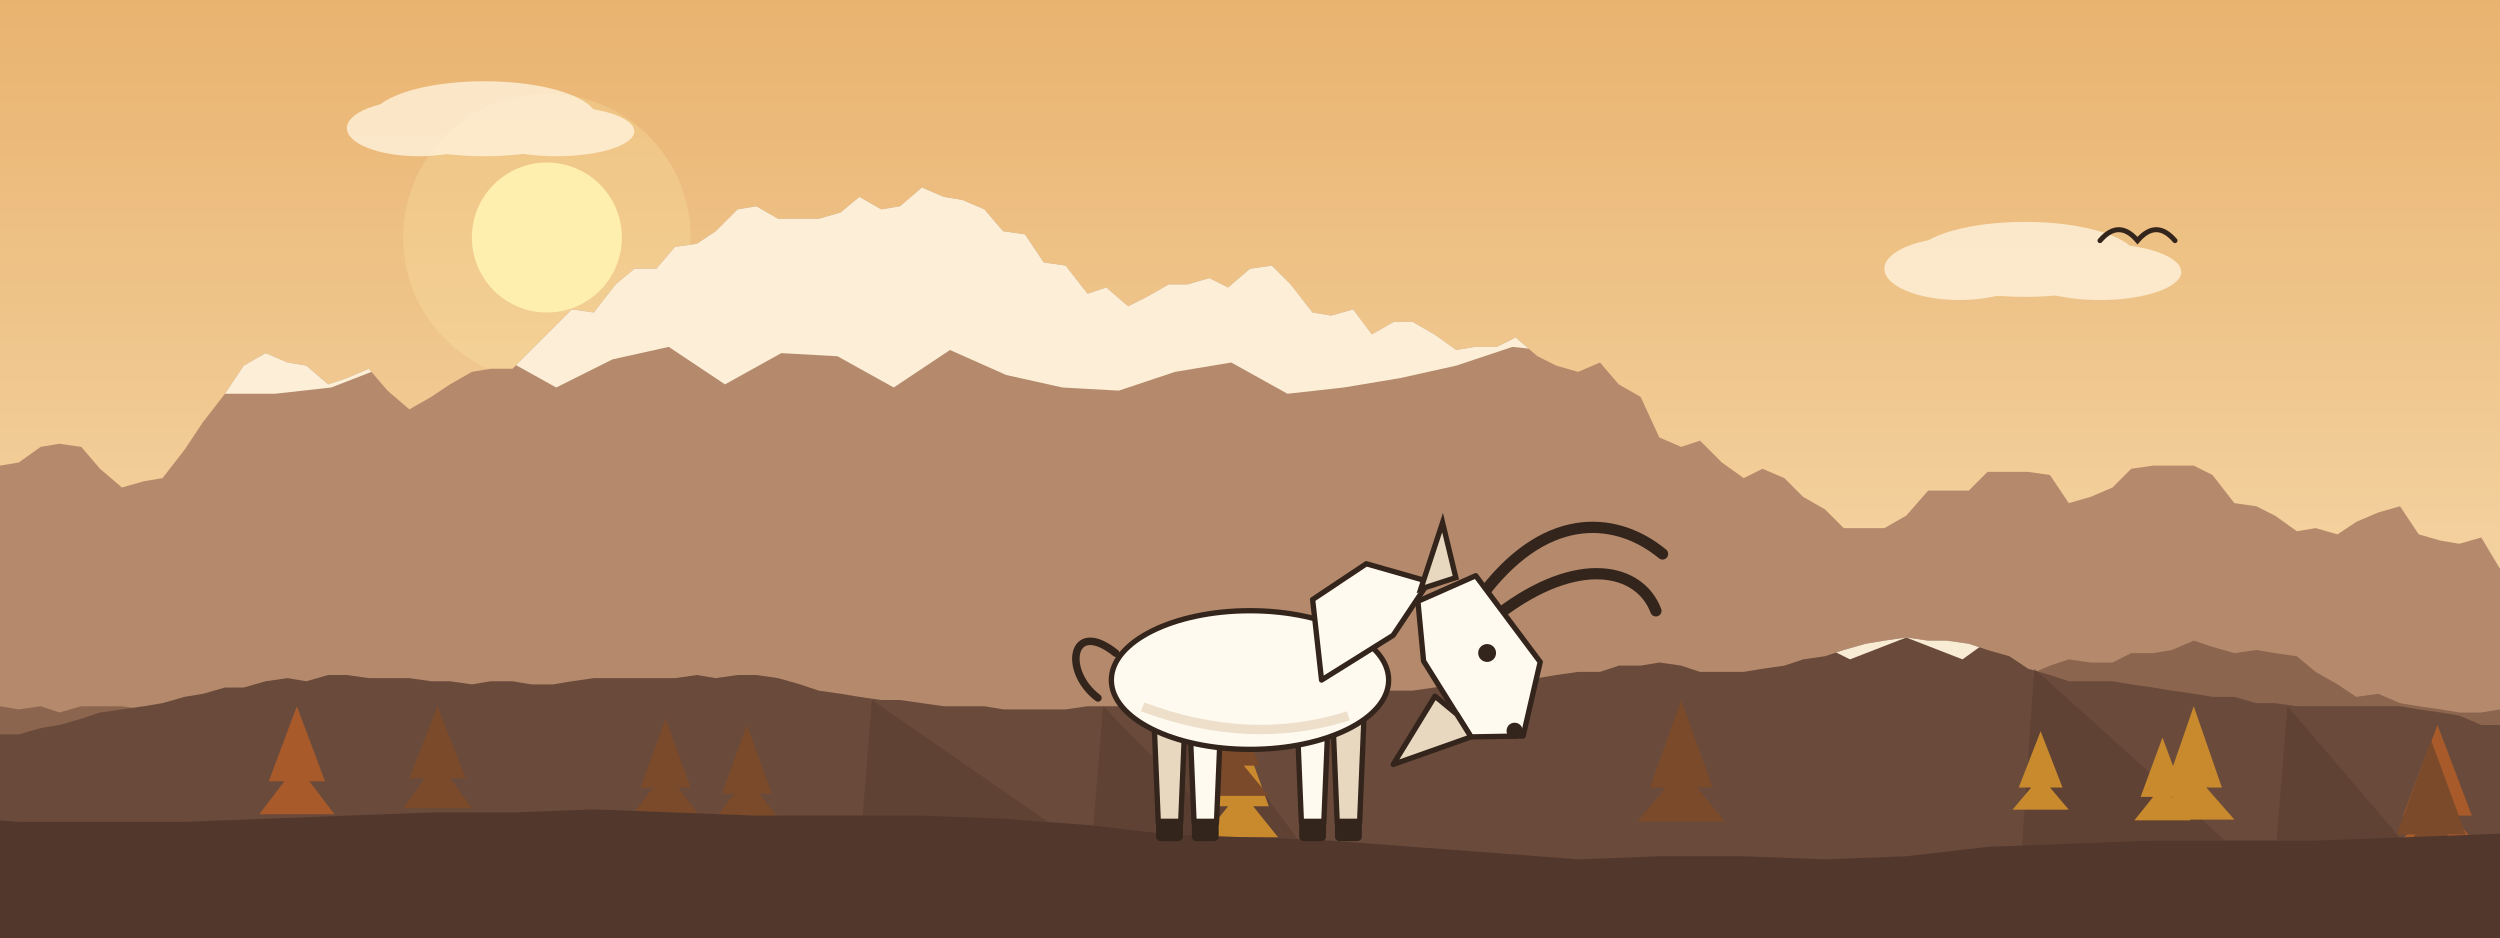
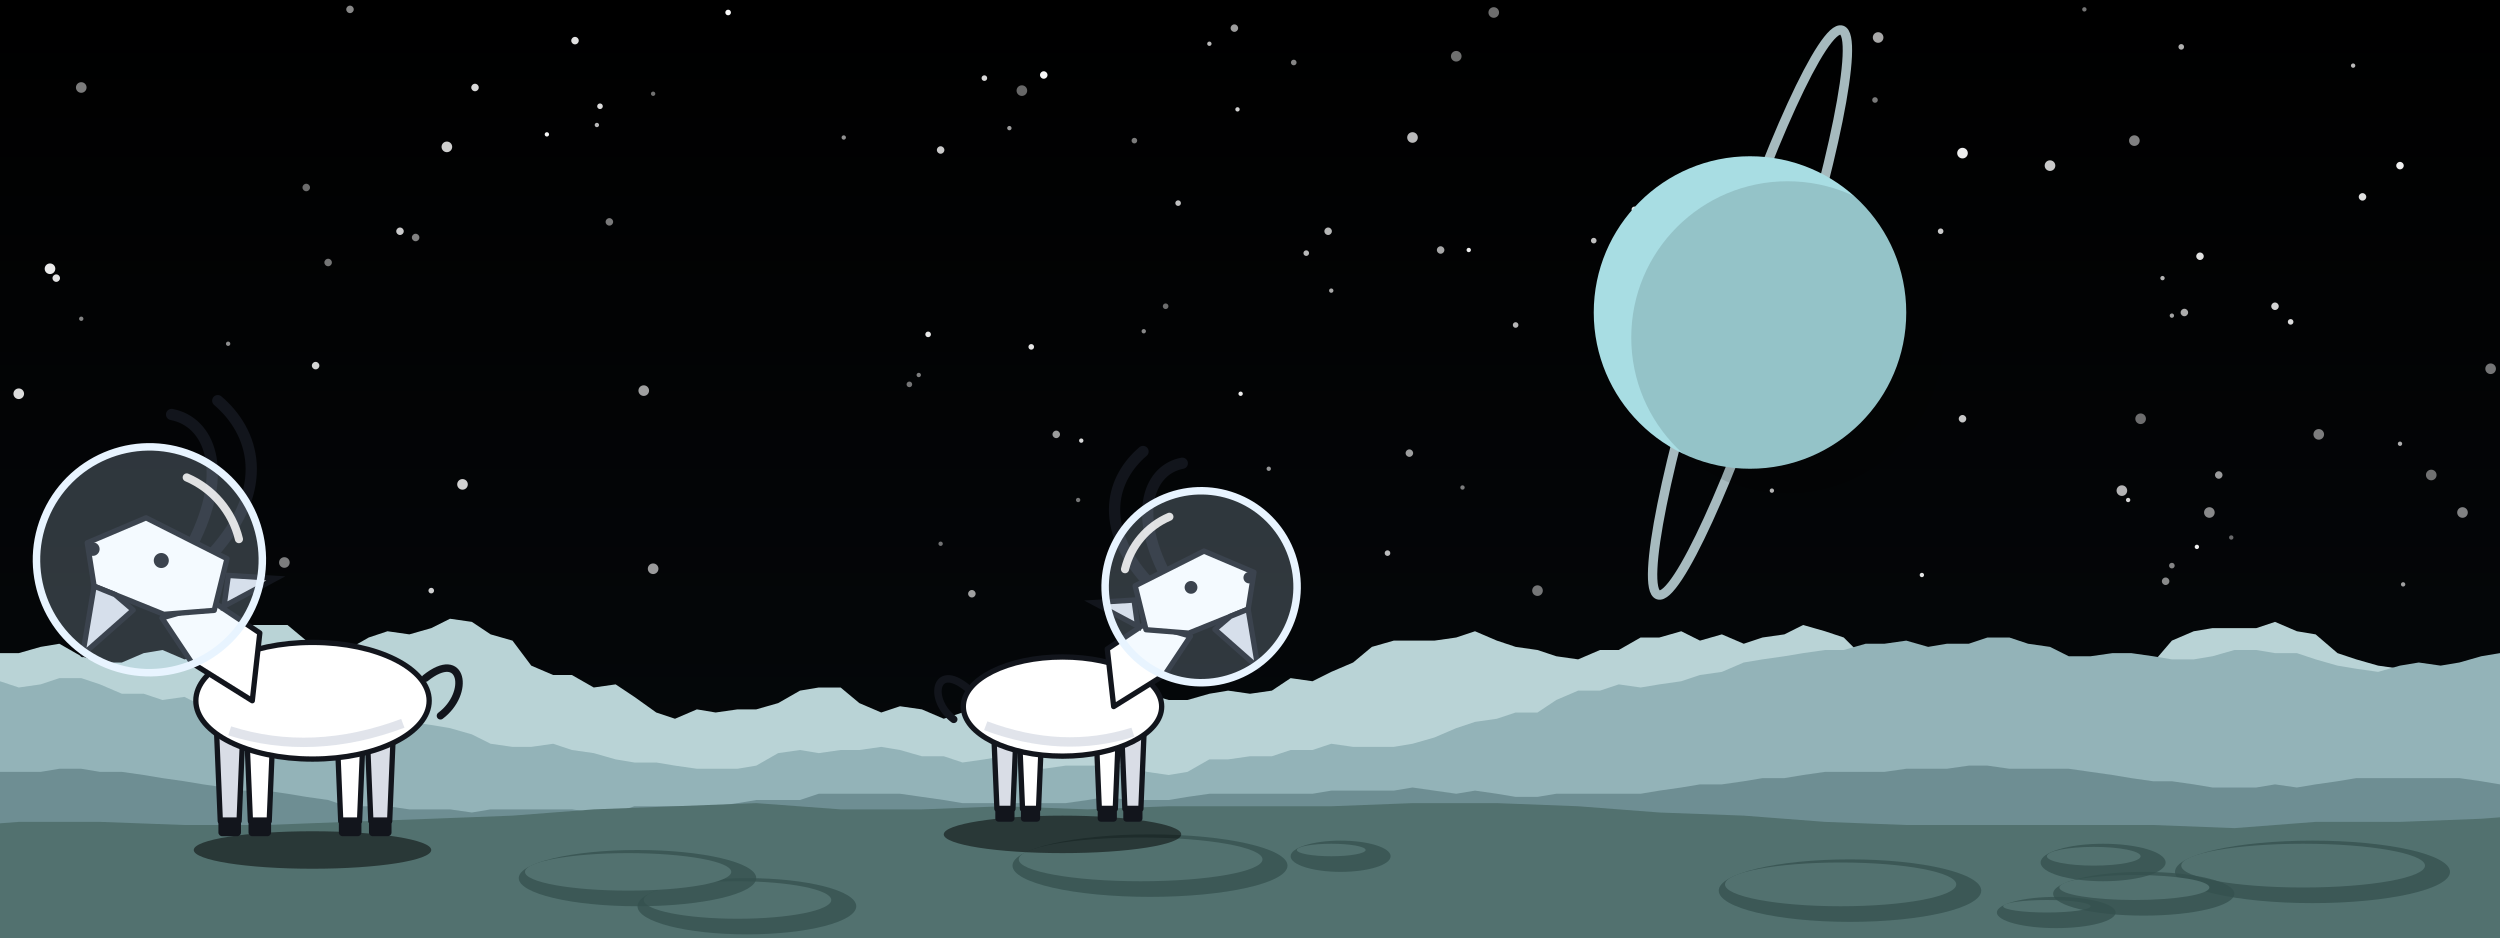
<svg xmlns="http://www.w3.org/2000/svg" viewBox="0 0 800 300" role="img" aria-labelledby="t19">
  <defs>
    <linearGradient id="g19" x1="0" y1="0" x2="0" y2="1">
-       <stop offset="0" stop-color="#e9b36f" />
-       <stop offset="1" stop-color="#fae6bf" />
+       <stop offset="0" stop-color="#000000" />
+       <stop offset="1" stop-color="#06090c" />
    </linearGradient>
  </defs>
  <rect width="800" height="300" fill="url(#g19)" />
-   <circle cx="175" cy="76" r="24" fill="#fff0b0" opacity=".95" />
-   <circle cx="175" cy="76" r="46" fill="#fff0b0" opacity=".22" />
-   <g fill="#fff3dc" opacity="0.8">
-     <ellipse cx="155" cy="38" rx="36" ry="12" />
-     <ellipse cx="134" cy="41" rx="23" ry="9" />
-     <ellipse cx="178" cy="42" rx="25" ry="8" />
+   <circle cx="451" cy="145" r="1.2" fill="#ffffff" opacity="0.61" />
+   <circle cx="589" cy="67" r="1.7" fill="#ffffff" opacity="1.00" />
+   <circle cx="73" cy="110" r="0.7" fill="#ffffff" opacity="0.55" />
+   <circle cx="233" cy="4" r="0.9" fill="#ffffff" opacity="0.98" />
+   <circle cx="206" cy="125" r="1.7" fill="#ffffff" opacity="0.62" />
+   <circle cx="707" cy="164" r="1.7" fill="#ffffff" opacity="0.53" />
+   <circle cx="378" cy="187" r="0.9" fill="#ffffff" opacity="0.52" />
+   <circle cx="685" cy="134" r="1.7" fill="#ffffff" opacity="0.42" />
+   <circle cx="152" cy="28" r="1.2" fill="#ffffff" opacity="0.85" />
+   <circle cx="444" cy="177" r="0.9" fill="#ffffff" opacity="0.73" />
+   <circle cx="105" cy="84" r="1.2" fill="#ffffff" opacity="0.45" />
+   <circle cx="667" cy="3" r="0.7" fill="#ffffff" opacity="0.46" />
+   <circle cx="461" cy="80" r="1.2" fill="#ffffff" opacity="0.65" />
+   <circle cx="466" cy="18" r="1.7" fill="#ffffff" opacity="0.43" />
+   <circle cx="396" cy="35" r="0.7" fill="#ffffff" opacity="0.82" />
+   <circle cx="580" cy="116" r="1.2" fill="#ffffff" opacity="0.63" />
+   <circle cx="621" cy="74" r="0.9" fill="#ffffff" opacity="0.79" />
+   <circle cx="769" cy="187" r="0.7" fill="#ffffff" opacity="0.62" />
+   <circle cx="133" cy="76" r="1.2" fill="#ffffff" opacity="0.50" />
+   <circle cx="492" cy="189" r="1.7" fill="#ffffff" opacity="0.45" />
+   <circle cx="788" cy="164" r="1.7" fill="#ffffff" opacity="0.50" />
+   <circle cx="679" cy="157" r="1.7" fill="#ffffff" opacity="0.70" />
+   <circle cx="710" cy="152" r="1.2" fill="#ffffff" opacity="0.60" />
+   <circle cx="26" cy="28" r="1.7" fill="#ffffff" opacity="0.48" />
+   <circle cx="567" cy="157" r="0.7" fill="#ffffff" opacity="0.80" />
+   <circle cx="338" cy="139" r="1.2" fill="#ffffff" opacity="0.60" />
+   <circle cx="470" cy="80" r="0.7" fill="#ffffff" opacity="0.93" />
+   <circle cx="301" cy="48" r="1.2" fill="#ffffff" opacity="0.79" />
+   <circle cx="175" cy="43" r="0.7" fill="#ffffff" opacity="0.96" />
+   <circle cx="148" cy="155" r="1.7" fill="#ffffff" opacity="0.82" />
+   <circle cx="330" cy="111" r="0.9" fill="#ffffff" opacity="0.90" />
+   <circle cx="714" cy="172" r="0.7" fill="#ffffff" opacity="0.40" />
+   <circle cx="101" cy="117" r="1.2" fill="#ffffff" opacity="0.83" />
+   <circle cx="753" cy="21" r="0.7" fill="#ffffff" opacity="0.73" />
+   <circle cx="195" cy="71" r="1.2" fill="#ffffff" opacity="0.47" />
+   <circle cx="373" cy="98" r="0.9" fill="#ffffff" opacity="0.42" />
+   <circle cx="540" cy="95" r="0.7" fill="#ffffff" opacity="0.56" />
+   <circle cx="377" cy="65" r="0.9" fill="#ffffff" opacity="0.75" />
+   <circle cx="301" cy="174" r="0.7" fill="#ffffff" opacity="0.44" />
+   <circle cx="756" cy="63" r="1.2" fill="#ffffff" opacity="0.88" />
+   <circle cx="601" cy="12" r="1.7" fill="#ffffff" opacity="0.66" />
+   <circle cx="297" cy="107" r="0.9" fill="#ffffff" opacity="0.91" />
+   <circle cx="693" cy="186" r="1.2" fill="#ffffff" opacity="0.53" />
+   <circle cx="91" cy="180" r="1.7" fill="#ffffff" opacity="0.48" />
+   <circle cx="366" cy="106" r="0.7" fill="#ffffff" opacity="0.53" />
+   <circle cx="143" cy="47" r="1.7" fill="#ffffff" opacity="0.81" />
+   <circle cx="66" cy="143" r="0.9" fill="#ffffff" opacity="0.63" />
+   <circle cx="98" cy="60" r="1.2" fill="#ffffff" opacity="0.42" />
+   <circle cx="387" cy="14" r="0.7" fill="#ffffff" opacity="0.72" />
+   <circle cx="704" cy="82" r="1.2" fill="#ffffff" opacity="0.88" />
+   <circle cx="695" cy="101" r="0.7" fill="#ffffff" opacity="0.63" />
+   <circle cx="406" cy="150" r="0.7" fill="#ffffff" opacity="0.58" />
+   <circle cx="478" cy="4" r="1.7" fill="#ffffff" opacity="0.43" />
+   <circle cx="768" cy="53" r="1.2" fill="#ffffff" opacity="0.94" />
+   <circle cx="582" cy="128" r="0.9" fill="#ffffff" opacity="0.45" />
+   <circle cx="681" cy="160" r="0.7" fill="#ffffff" opacity="0.83" />
+   <circle cx="209" cy="30" r="0.7" fill="#ffffff" opacity="0.44" />
+   <circle cx="270" cy="44" r="0.7" fill="#ffffff" opacity="0.57" />
+   <circle cx="363" cy="45" r="0.9" fill="#ffffff" opacity="0.48" />
+   <circle cx="600" cy="32" r="0.9" fill="#ffffff" opacity="0.47" />
+   <circle cx="628" cy="49" r="1.7" fill="#ffffff" opacity="0.93" />
+   <circle cx="452" cy="44" r="1.7" fill="#ffffff" opacity="0.73" />
+   <circle cx="569" cy="129" r="1.7" fill="#ffffff" opacity="0.58" />
+   <circle cx="683" cy="45" r="1.7" fill="#ffffff" opacity="0.50" />
+   <circle cx="294" cy="120" r="0.7" fill="#ffffff" opacity="0.49" />
+   <circle cx="768" cy="142" r="0.7" fill="#ffffff" opacity="0.68" />
+   <circle cx="334" cy="24" r="1.2" fill="#ffffff" opacity="0.97" />
+   <circle cx="18" cy="89" r="1.2" fill="#ffffff" opacity="0.89" />
+   <circle cx="615" cy="184" r="0.7" fill="#ffffff" opacity="0.89" />
+   <circle cx="468" cy="156" r="0.7" fill="#ffffff" opacity="0.48" />
+   <circle cx="425" cy="74" r="1.2" fill="#ffffff" opacity="0.71" />
+   <circle cx="311" cy="190" r="1.2" fill="#ffffff" opacity="0.62" />
+   <circle cx="192" cy="34" r="0.9" fill="#ffffff" opacity="0.86" />
+   <circle cx="733" cy="103" r="0.9" fill="#ffffff" opacity="0.86" />
+   <circle cx="291" cy="123" r="0.9" fill="#ffffff" opacity="0.45" />
+   <circle cx="535" cy="122" r="0.9" fill="#ffffff" opacity="0.83" />
+   <circle cx="510" cy="77" r="0.9" fill="#ffffff" opacity="0.75" />
+   <circle cx="703" cy="175" r="0.7" fill="#ffffff" opacity="0.94" />
+   <circle cx="323" cy="41" r="0.7" fill="#ffffff" opacity="0.61" />
+   <circle cx="699" cy="100" r="1.2" fill="#ffffff" opacity="0.67" />
+   <circle cx="395" cy="9" r="1.2" fill="#ffffff" opacity="0.61" />
+   <circle cx="345" cy="160" r="0.7" fill="#ffffff" opacity="0.45" />
+   <circle cx="418" cy="81" r="0.9" fill="#ffffff" opacity="0.72" />
+   <circle cx="315" cy="25" r="0.9" fill="#ffffff" opacity="0.85" />
+   <circle cx="26" cy="102" r="0.7" fill="#ffffff" opacity="0.51" />
+   <circle cx="41" cy="174" r="1.2" fill="#ffffff" opacity="0.88" />
+   <circle cx="698" cy="15" r="0.9" fill="#ffffff" opacity="0.69" />
+   <circle cx="346" cy="141" r="0.7" fill="#ffffff" opacity="0.85" />
+   <circle cx="695" cy="181" r="0.9" fill="#ffffff" opacity="0.51" />
+   <circle cx="692" cy="89" r="0.7" fill="#ffffff" opacity="0.70" />
+   <circle cx="628" cy="134" r="1.2" fill="#ffffff" opacity="0.78" />
+   <circle cx="485" cy="104" r="0.9" fill="#ffffff" opacity="0.71" />
+   <circle cx="397" cy="126" r="0.7" fill="#ffffff" opacity="0.93" />
+   <circle cx="128" cy="74" r="1.2" fill="#ffffff" opacity="0.79" />
+   <circle cx="191" cy="40" r="0.7" fill="#ffffff" opacity="0.72" />
+   <circle cx="184" cy="13" r="1.2" fill="#ffffff" opacity="0.88" />
+   <circle cx="6" cy="126" r="1.7" fill="#ffffff" opacity="0.86" />
+   <circle cx="742" cy="139" r="1.7" fill="#ffffff" opacity="0.48" />
+   <circle cx="327" cy="29" r="1.7" fill="#ffffff" opacity="0.40" />
+   <circle cx="16" cy="86" r="1.7" fill="#ffffff" opacity="0.92" />
+   <circle cx="138" cy="189" r="0.9" fill="#ffffff" opacity="0.81" />
+   <circle cx="728" cy="98" r="1.2" fill="#ffffff" opacity="0.83" />
+   <circle cx="778" cy="152" r="1.7" fill="#ffffff" opacity="0.43" />
+   <circle cx="656" cy="53" r="1.7" fill="#ffffff" opacity="0.79" />
+   <circle cx="797" cy="118" r="1.7" fill="#ffffff" opacity="0.45" />
+   <circle cx="523" cy="67" r="0.9" fill="#ffffff" opacity="0.91" />
+   <circle cx="414" cy="20" r="0.9" fill="#ffffff" opacity="0.52" />
+   <circle cx="209" cy="182" r="1.7" fill="#ffffff" opacity="0.60" />
+   <circle cx="426" cy="93" r="0.7" fill="#ffffff" opacity="0.66" />
+   <circle cx="112" cy="3" r="1.2" fill="#ffffff" opacity="0.53" />
+   <ellipse cx="560" cy="100" rx="95" ry="11" fill="none" stroke="#cfe9ee" stroke-width="3" opacity=".8" transform="rotate(-72 560 100)" />
+   <circle cx="560" cy="100" r="50" fill="#a8dde3" />
+   <circle cx="572" cy="108" r="50" fill="#000" opacity=".12" />
+   <path d="M-20,206 L-13,210 L-7,211 L-0,209 L6,209 L13,207 L19,206 L26,210 L32,212 L39,212 L46,209 L52,208 L59,211 L65,210 L72,205 L78,200 L85,200 L92,200 L98,205 L105,206 L111,208 L118,204 L124,202 L131,203 L138,201 L144,198 L151,199 L157,203 L164,205 L170,213 L177,216 L183,216 L190,220 L197,219 L203,223 L210,228 L216,230 L223,227 L229,228 L236,227 L242,227 L249,225 L256,221 L262,220 L269,220 L275,225 L282,228 L288,226 L295,227 L302,230 L308,228 L315,232 L321,232 L328,232 L334,234 L341,232 L348,231 L354,228 L361,223 L367,222 L374,224 L380,224 L387,222 L393,221 L400,222 L407,221 L413,217 L420,218 L426,215 L433,212 L439,207 L446,205 L452,205 L459,205 L466,204 L472,202 L479,205 L485,207 L492,208 L498,210 L505,211 L512,208 L518,208 L525,204 L531,204 L538,202 L544,205 L551,203 L558,206 L564,204 L571,203 L577,200 L584,202 L590,204 L597,211 L603,209 L610,212 L617,211 L623,213 L630,210 L636,207 L643,208 L649,213 L656,215 L662,212 L669,211 L676,211 L682,214 L689,212 L695,205 L702,202 L708,201 L715,201 L722,201 L728,199 L735,202 L741,203 L748,209 L754,211 L761,213 L768,214 L774,213 L781,216 L787,217 L794,214 L800,211 L807,208 L813,208 L820,206 L820,305 L-20,305 Z" fill="#b9d3d6" />
+   <path d="M-20,216 L-13,216 L-7,217 L-0,218 L6,220 L13,219 L19,217 L26,217 L32,219 L39,222 L46,222 L52,224 L59,223 L65,226 L72,230 L78,231 L85,233 L92,233 L98,233 L105,234 L111,234 L118,233 L124,232 L131,231 L138,232 L144,233 L151,235 L157,238 L164,239 L170,239 L177,238 L183,240 L190,241 L197,243 L203,244 L210,244 L216,245 L223,246 L229,246 L236,246 L242,245 L249,241 L256,240 L262,241 L269,240 L275,240 L282,239 L288,240 L295,242 L302,242 L308,244 L315,243 L321,242 L328,244 L334,246 L341,245 L348,245 L354,245 L361,245 L367,247 L374,248 L380,247 L387,243 L393,243 L400,242 L407,242 L413,240 L420,240 L426,238 L433,239 L439,239 L446,239 L452,238 L459,236 L466,233 L472,231 L479,230 L485,228 L492,228 L498,224 L505,221 L512,221 L518,219 L525,220 L531,219 L538,218 L544,216 L551,215 L558,212 L564,211 L571,210 L577,209 L584,208 L590,208 L597,206 L603,206 L610,205 L617,207 L623,206 L630,206 L636,204 L643,204 L649,206 L656,207 L662,210 L669,210 L676,209 L682,209 L689,210 L695,211 L702,211 L708,210 L715,208 L722,208 L728,209 L735,209 L741,211 L748,213 L754,214 L761,215 L768,213 L774,212 L781,213 L787,212 L794,210 L800,209 L807,207 L813,205 L820,204 L820,305 L-20,305 Z" fill="#93b3b8" />
+   <path d="M-20,247 L-13,246 L-7,246 L-0,247 L6,247 L13,247 L19,246 L26,246 L32,247 L39,247 L46,248 L52,249 L59,250 L65,251 L72,252 L78,253 L85,253 L92,254 L98,255 L105,256 L111,258 L118,258 L124,258 L131,259 L138,259 L144,259 L151,260 L157,259 L164,259 L170,259 L177,259 L183,259 L190,260 L197,260 L203,258 L210,258 L216,258 L223,258 L229,258 L236,257 L242,256 L249,256 L256,256 L262,254 L269,254 L275,254 L282,254 L288,254 L295,255 L302,256 L308,257 L315,257 L321,257 L328,257 L334,257 L341,257 L348,256 L354,255 L361,256 L367,256 L374,256 L380,255 L387,254 L393,254 L400,254 L407,254 L413,254 L420,254 L426,253 L433,253 L439,253 L446,253 L452,252 L459,253 L466,254 L472,253 L479,254 L485,255 L492,255 L498,254 L505,254 L512,254 L518,254 L525,254 L531,253 L538,252 L544,251 L551,251 L558,250 L564,249 L571,249 L577,248 L584,247 L590,247 L597,247 L603,247 L610,246 L617,246 L623,246 L630,245 L636,245 L643,246 L649,246 L656,246 L662,246 L669,247 L676,248 L682,249 L689,250 L695,250 L702,251 L708,252 L715,252 L722,252 L728,251 L735,252 L741,251 L748,250 L754,249 L761,249 L768,249 L774,249 L781,249 L787,249 L794,250 L800,251 L807,252 L813,252 L820,252 L820,305 L-20,305 Z" fill="#6e8e93" />
+   <path d="M-20,265 L6,263 L32,263 L59,264 L85,264 L111,263 L138,262 L164,261 L190,259 L216,258 L242,257 L269,259 L295,259 L321,258 L348,259 L374,258 L400,258 L426,258 L452,257 L479,257 L505,258 L531,260 L558,261 L584,263 L610,264 L636,264 L662,264 L689,264 L715,265 L741,263 L768,263 L794,262 L820,260 L820,305 L-20,305 Z" fill="#52716f" />
+   <ellipse cx="740" cy="279" rx="44" ry="10" fill="#34504e" opacity=".75" />
+   <ellipse cx="737" cy="277" rx="39" ry="7" fill="#52716f" />
+   <ellipse cx="429" cy="274" rx="16" ry="5" fill="#34504e" opacity=".75" />
+   <ellipse cx="426" cy="272" rx="11" ry="2" fill="#52716f" />
+   <ellipse cx="658" cy="292" rx="19" ry="5" fill="#34504e" opacity=".75" />
+   <ellipse cx="655" cy="290" rx="14" ry="2" fill="#52716f" />
+   <ellipse cx="239" cy="290" rx="35" ry="9" fill="#34504e" opacity=".75" />
+   <ellipse cx="236" cy="288" rx="30" ry="6" fill="#52716f" />
+   <ellipse cx="368" cy="277" rx="44" ry="10" fill="#34504e" opacity=".75" />
+   <ellipse cx="365" cy="275" rx="39" ry="7" fill="#52716f" />
+   <ellipse cx="686" cy="286" rx="29" ry="7" fill="#34504e" opacity=".75" />
+   <ellipse cx="683" cy="284" rx="24" ry="4" fill="#52716f" />
+   <ellipse cx="204" cy="281" rx="38" ry="9" fill="#34504e" opacity=".75" />
+   <ellipse cx="201" cy="279" rx="33" ry="6" fill="#52716f" />
+   <ellipse cx="592" cy="285" rx="42" ry="10" fill="#34504e" opacity=".75" />
+   <ellipse cx="589" cy="283" rx="37" ry="7" fill="#52716f" />
+   <ellipse cx="673" cy="276" rx="20" ry="6" fill="#34504e" opacity=".75" />
+   <ellipse cx="670" cy="274" rx="15" ry="3" fill="#52716f" />
+   <ellipse cx="100" cy="272" rx="38" ry="6" fill="#000" opacity=".5" />
+   <g transform="translate(100 270) rotate(0) scale(-1.204365 1.204365)">
+     <polygon points="-21.5,-30 -14.5,-30 -15.5,-6 -20.5,-6" fill="#d9dde6" stroke="#12151c" stroke-width="1.41" stroke-linejoin="round" />
+     <rect x="-21.0" y="-7" width="6" height="5" rx="1" fill="#12151c" />
+     <polygon points="-13.5,-30 -6.5,-30 -7.5,-6 -12.5,-6" fill="#ffffff" stroke="#12151c" stroke-width="1.41" stroke-linejoin="round" />
+     <rect x="-13.0" y="-7" width="6" height="5" rx="1" fill="#12151c" />
+     <polygon points="10.5,-30 17.5,-30 16.5,-6 11.5,-6" fill="#ffffff" stroke="#12151c" stroke-width="1.41" stroke-linejoin="round" />
+     <rect x="11.0" y="-7" width="6" height="5" rx="1" fill="#12151c" />
+     <polygon points="18.5,-30 25.5,-30 24.5,-6 19.5,-6" fill="#d9dde6" stroke="#12151c" stroke-width="1.41" stroke-linejoin="round" />
+     <rect x="19.0" y="-7" width="6" height="5" rx="1" fill="#12151c" />
+     <path d="M-30,-44 C-40,-52 -42,-40 -34,-34" fill="none" stroke="#12151c" stroke-width="1.99" stroke-linecap="round" />
+     <ellipse cx="0" cy="-38" rx="31" ry="15.5" fill="#ffffff" stroke="#12151c" stroke-width="1.41" />
+     <path d="M-24,-32 Q0,-23 22,-30" fill="none" stroke="#d9dde6" stroke-width="2.49" opacity=".8" />
+     <polygon points="16,-38 32,-48 40,-60 26,-64 14,-56" fill="#ffffff" stroke="#12151c" stroke-width="1.41" stroke-linejoin="round" />
+     <g transform="rotate(-22 28 -52) translate(34 -68)">
+       <path d="M2,-8 C-6,-30 4,-42 16,-46" fill="none" stroke="#12151c" stroke-width="2.99" stroke-linecap="round" />
+       <path d="M8,-8 C6,-30 16,-40 26,-38" fill="none" stroke="#12151c" stroke-width="2.99" stroke-linecap="round" />
+       <polygon points="-4,-4 -16,-8 -6,4" fill="#d9dde6" stroke="#12151c" stroke-width="1.41" />
+       <polygon points="-2,-8 22,-10 34,2 28,12 8,12 -4,6" fill="#ffffff" stroke="#12151c" stroke-width="1.41" stroke-linejoin="round" />
+       <polygon points="22,12 28,12 24,30 16,14" fill="#d9dde6" stroke="#12151c" stroke-width="1.41" stroke-linejoin="round" />
+       <circle cx="14" cy="-1" r="2" fill="#12151c" />
+       <circle cx="32" cy="3" r="1.8" fill="#12151c" />
+       <circle cx="17" cy="0" r="30" fill="#cfe9ff" fill-opacity=".22" stroke="#e8f4ff" stroke-width="1.99" />
+       <path d="M-3,-14 A24,24 0 0 1 16,-24" fill="none" stroke="#ffffff" stroke-width="2.16" stroke-linecap="round" opacity=".85" />
+     </g>
  </g>
-   <g fill="#fff3dc" opacity="0.8">
-     <ellipse cx="648" cy="83" rx="36" ry="12" />
-     <ellipse cx="627" cy="86" rx="24" ry="10" />
-     <ellipse cx="672" cy="87" rx="26" ry="9" />
-   </g>
-   <path d="M672,77 q6,-7 12,0 q6,-7 12,0" fill="none" stroke="#33241c" stroke-width="1.6" stroke-linecap="round" />
-   <path d="M292,128 q4,-5 9,0 q4,-5 9,0" fill="none" stroke="#33241c" stroke-width="1.6" stroke-linecap="round" />
-   <path d="M-20,159 L-13,157 L-7,149 L-0,149 L6,148 L13,143 L19,142 L26,143 L32,150 L39,156 L46,154 L52,153 L59,144 L65,135 L72,126 L78,117 L85,113 L92,116 L98,117 L105,123 L111,121 L118,118 L124,125 L131,131 L138,127 L144,123 L151,119 L157,118 L164,118 L170,112 L177,105 L183,99 L190,100 L197,91 L203,86 L210,86 L216,79 L223,78 L229,74 L236,67 L242,66 L249,70 L256,70 L262,70 L269,68 L275,63 L282,67 L288,66 L295,60 L302,63 L308,64 L315,67 L321,74 L328,75 L334,84 L341,85 L348,94 L354,92 L361,98 L367,95 L374,91 L380,91 L387,89 L393,92 L400,86 L407,85 L413,91 L420,100 L426,101 L433,99 L439,107 L446,103 L452,103 L459,107 L466,112 L472,111 L479,111 L485,108 L492,114 L498,117 L505,119 L512,116 L518,123 L525,127 L531,140 L538,143 L544,141 L551,148 L558,153 L564,150 L571,153 L577,159 L584,163 L590,169 L597,169 L603,169 L610,165 L617,157 L623,157 L630,157 L636,151 L643,151 L649,151 L656,152 L662,161 L669,159 L676,156 L682,150 L689,149 L695,149 L702,149 L708,152 L715,161 L722,162 L728,165 L735,170 L741,169 L748,171 L754,167 L761,164 L768,162 L774,171 L781,173 L787,174 L794,172 L800,182 L807,187 L813,194 L820,202 L820,305 L-20,305 Z" fill="#b58a6c" />
-   <clipPath id="c19118">
-     <path d="M-20,-5 L820,-5 L826,126 L808,120 L790,119 L772,112 L754,116 L736,118 L718,126 L700,120 L682,120 L664,115 L646,118 L628,126 L610,117 L592,122 L574,116 L556,119 L538,112 L520,111 L502,113 L484,111 L466,117 L448,121 L430,124 L412,126 L394,116 L376,119 L358,125 L340,124 L322,120 L304,112 L286,124 L268,114 L250,113 L232,123 L214,111 L196,115 L178,124 L160,114 L142,114 L124,117 L106,124 L88,126 L70,126 L52,125 L34,113 L16,111 L-2,126 L-20,124 Z" />
-   </clipPath>
-   <path d="M-20,159 L-13,157 L-7,149 L-0,149 L6,148 L13,143 L19,142 L26,143 L32,150 L39,156 L46,154 L52,153 L59,144 L65,135 L72,126 L78,117 L85,113 L92,116 L98,117 L105,123 L111,121 L118,118 L124,125 L131,131 L138,127 L144,123 L151,119 L157,118 L164,118 L170,112 L177,105 L183,99 L190,100 L197,91 L203,86 L210,86 L216,79 L223,78 L229,74 L236,67 L242,66 L249,70 L256,70 L262,70 L269,68 L275,63 L282,67 L288,66 L295,60 L302,63 L308,64 L315,67 L321,74 L328,75 L334,84 L341,85 L348,94 L354,92 L361,98 L367,95 L374,91 L380,91 L387,89 L393,92 L400,86 L407,85 L413,91 L420,100 L426,101 L433,99 L439,107 L446,103 L452,103 L459,107 L466,112 L472,111 L479,111 L485,108 L492,114 L498,117 L505,119 L512,116 L518,123 L525,127 L531,140 L538,143 L544,141 L551,148 L558,153 L564,150 L571,153 L577,159 L584,163 L590,169 L597,169 L603,169 L610,165 L617,157 L623,157 L630,157 L636,151 L643,151 L649,151 L656,152 L662,161 L669,159 L676,156 L682,150 L689,149 L695,149 L702,149 L708,152 L715,161 L722,162 L728,165 L735,170 L741,169 L748,171 L754,167 L761,164 L768,162 L774,171 L781,173 L787,174 L794,172 L800,182 L807,187 L813,194 L820,202 L820,305 L-20,305 Z" fill="#fff3dc" clip-path="url(#c19118)" opacity=".96" />
-   <path d="M-20,231 L-13,230 L-7,226 L-0,226 L6,227 L13,226 L19,228 L26,226 L32,226 L39,226 L46,227 L52,232 L59,235 L65,235 L72,237 L78,240 L85,244 L92,246 L98,245 L105,247 L111,247 L118,250 L124,252 L131,258 L138,260 L144,258 L151,259 L157,260 L164,258 L170,260 L177,260 L183,259 L190,256 L197,257 L203,261 L210,261 L216,262 L223,262 L229,261 L236,260 L242,263 L249,261 L256,261 L262,256 L269,254 L275,252 L282,252 L288,254 L295,255 L302,255 L308,256 L315,261 L321,265 L328,268 L334,268 L341,268 L348,267 L354,267 L361,267 L367,269 L374,270 L380,271 L387,272 L393,272 L400,273 L407,275 L413,275 L420,279 L426,281 L433,280 L439,279 L446,281 L452,280 L459,281 L466,278 L472,276 L479,272 L485,269 L492,270 L498,267 L505,266 L512,264 L518,259 L525,256 L531,251 L538,253 L544,251 L551,250 L558,246 L564,248 L571,248 L577,245 L584,243 L590,240 L597,235 L603,236 L610,233 L617,231 L623,230 L630,225 L636,221 L643,220 L649,216 L656,213 L662,211 L669,212 L676,212 L682,209 L689,209 L695,208 L702,205 L708,207 L715,209 L722,208 L728,209 L735,210 L741,215 L748,219 L754,223 L761,222 L768,225 L774,226 L781,227 L787,228 L794,228 L800,227 L807,228 L813,228 L820,227 L820,305 L-20,305 Z" fill="#8c654f" />
-   <clipPath id="c19155">
-     <path d="M-20,-5 L820,-5 L826,152 L808,159 L790,147 L772,151 L754,156 L736,148 L718,161 L700,152 L682,153 L664,155 L646,162 L628,157 L610,155 L592,147 L574,163 L556,149 L538,160 L520,154 L502,147 L484,153 L466,153 L448,151 L430,156 L412,147 L394,152 L376,152 L358,160 L340,161 L322,158 L304,160 L286,163 L268,158 L250,155 L232,159 L214,149 L196,155 L178,148 L160,146 L142,159 L124,147 L106,153 L88,150 L70,160 L52,159 L34,161 L16,150 L-2,155 L-20,154 Z" />
-   </clipPath>
-   <path d="M-20,231 L-13,230 L-7,226 L-0,226 L6,227 L13,226 L19,228 L26,226 L32,226 L39,226 L46,227 L52,232 L59,235 L65,235 L72,237 L78,240 L85,244 L92,246 L98,245 L105,247 L111,247 L118,250 L124,252 L131,258 L138,260 L144,258 L151,259 L157,260 L164,258 L170,260 L177,260 L183,259 L190,256 L197,257 L203,261 L210,261 L216,262 L223,262 L229,261 L236,260 L242,263 L249,261 L256,261 L262,256 L269,254 L275,252 L282,252 L288,254 L295,255 L302,255 L308,256 L315,261 L321,265 L328,268 L334,268 L341,268 L348,267 L354,267 L361,267 L367,269 L374,270 L380,271 L387,272 L393,272 L400,273 L407,275 L413,275 L420,279 L426,281 L433,280 L439,279 L446,281 L452,280 L459,281 L466,278 L472,276 L479,272 L485,269 L492,270 L498,267 L505,266 L512,264 L518,259 L525,256 L531,251 L538,253 L544,251 L551,250 L558,246 L564,248 L571,248 L577,245 L584,243 L590,240 L597,235 L603,236 L610,233 L617,231 L623,230 L630,225 L636,221 L643,220 L649,216 L656,213 L662,211 L669,212 L676,212 L682,209 L689,209 L695,208 L702,205 L708,207 L715,209 L722,208 L728,209 L735,210 L741,215 L748,219 L754,223 L761,222 L768,225 L774,226 L781,227 L787,228 L794,228 L800,227 L807,228 L813,228 L820,227 L820,305 L-20,305 Z" fill="#fff3dc" clip-path="url(#c19155)" opacity=".96" />
-   <path d="M-20,238 L-13,236 L-7,235 L-0,235 L6,235 L13,233 L19,232 L26,230 L32,228 L39,227 L46,226 L52,225 L59,223 L65,222 L72,220 L78,220 L85,218 L92,217 L98,218 L105,216 L111,216 L118,217 L124,217 L131,217 L138,218 L144,218 L151,219 L157,218 L164,218 L170,219 L177,219 L183,218 L190,217 L197,217 L203,217 L210,217 L216,217 L223,216 L229,217 L236,216 L242,216 L249,217 L256,219 L262,221 L269,222 L275,223 L282,224 L288,224 L295,225 L302,226 L308,226 L315,226 L321,227 L328,227 L334,227 L341,227 L348,226 L354,226 L361,226 L367,225 L374,224 L380,222 L387,220 L393,220 L400,218 L407,220 L413,220 L420,221 L426,222 L433,222 L439,221 L446,221 L452,221 L459,220 L466,219 L472,219 L479,218 L485,217 L492,217 L498,216 L505,215 L512,215 L518,213 L525,213 L531,212 L538,213 L544,215 L551,215 L558,215 L564,214 L571,213 L577,211 L584,210 L590,208 L597,206 L603,205 L610,204 L617,205 L623,205 L630,206 L636,208 L643,210 L649,214 L656,216 L662,218 L669,218 L676,218 L682,219 L689,220 L695,221 L702,222 L708,223 L715,223 L722,225 L728,225 L735,226 L741,226 L748,226 L754,226 L761,226 L768,226 L774,227 L781,228 L787,229 L794,232 L800,232 L807,232 L813,234 L820,234 L820,305 L-20,305 Z" fill="#6a4a3a" />
-   <clipPath id="c19205">
-     <path d="M-20,-5 L820,-5 L826,202 L808,202 L790,205 L772,206 L754,207 L736,200 L718,204 L700,203 L682,211 L664,210 L646,198 L628,211 L610,204 L592,211 L574,202 L556,200 L538,198 L520,209 L502,203 L484,211 L466,199 L448,204 L430,199 L412,210 L394,206 L376,208 L358,201 L340,204 L322,199 L304,205 L286,204 L268,212 L250,206 L232,210 L214,204 L196,213 L178,205 L160,210 L142,213 L124,196 L106,199 L88,210 L70,213 L52,200 L34,202 L16,210 L-2,203 L-20,205 Z" />
-   </clipPath>
-   <path d="M-20,238 L-13,236 L-7,235 L-0,235 L6,235 L13,233 L19,232 L26,230 L32,228 L39,227 L46,226 L52,225 L59,223 L65,222 L72,220 L78,220 L85,218 L92,217 L98,218 L105,216 L111,216 L118,217 L124,217 L131,217 L138,218 L144,218 L151,219 L157,218 L164,218 L170,219 L177,219 L183,218 L190,217 L197,217 L203,217 L210,217 L216,217 L223,216 L229,217 L236,216 L242,216 L249,217 L256,219 L262,221 L269,222 L275,223 L282,224 L288,224 L295,225 L302,226 L308,226 L315,226 L321,227 L328,227 L334,227 L341,227 L348,226 L354,226 L361,226 L367,225 L374,224 L380,222 L387,220 L393,220 L400,218 L407,220 L413,220 L420,221 L426,222 L433,222 L439,221 L446,221 L452,221 L459,220 L466,219 L472,219 L479,218 L485,217 L492,217 L498,216 L505,215 L512,215 L518,213 L525,213 L531,212 L538,213 L544,215 L551,215 L558,215 L564,214 L571,213 L577,211 L584,210 L590,208 L597,206 L603,205 L610,204 L617,205 L623,205 L630,206 L636,208 L643,210 L649,214 L656,216 L662,218 L669,218 L676,218 L682,219 L689,220 L695,221 L702,222 L708,223 L715,223 L722,225 L728,225 L735,226 L741,226 L748,226 L754,226 L761,226 L768,226 L774,227 L781,228 L787,229 L794,232 L800,232 L807,232 L813,234 L820,234 L820,305 L-20,305 Z" fill="#fff3dc" clip-path="url(#c19205)" opacity=".96" />
-   <polygon points="381,222 420,275 375,300" fill="#51372c" opacity=".45" />
-   <polygon points="353,226 393,267 347,300" fill="#51372c" opacity=".45" />
-   <polygon points="279,224 344,269 273,300" fill="#51372c" opacity=".45" />
-   <polygon points="651,214 712,269 645,300" fill="#51372c" opacity=".45" />
-   <polygon points="732,226 791,295 726,300" fill="#51372c" opacity=".45" />
-   <polygon points="780,232 769,261 775,261 765,273.552 795,273.552 785,261 791,261" fill="#a85a2a" />
-   <polygon points="95,226 86,250 91,250 83,260.538 107,260.538 99,250 104,250" fill="#a85a2a" />
-   <polygon points="778,237 767,267 773,267 763,279.2 793,279.2 783,267 789,267" fill="#7a4a2a" />
-   <polygon points="397,233 388,258 393,258 385,267.932 409,267.932 401,258 406,258" fill="#c98a2e" />
-   <polygon points="394,221 385,245 390,245 382,254.68 406,254.68 398,245 403,245" fill="#7a4a2a" />
-   <polygon points="702,226 693,252 698,252 689,262.27 715,262.27 706,252 711,252" fill="#c98a2e" />
-   <polygon points="653,234 646,252 650,252 644,259.092 662,259.092 656,252 660,252" fill="#c98a2e" />
-   <polygon points="213,230 205,252 209,252 202,261.168 224,261.168 217,252 221,252" fill="#7a4a2a" />
-   <polygon points="692,236 685,255 689,255 683,262.498 701,262.498 695,255 699,255" fill="#c98a2e" />
-   <polygon points="140,226 131,249 136,249 129,258.607 151,258.607 144,249 149,249" fill="#7a4a2a" />
-   <polygon points="538,224 528,252 533,252 524,262.906 552,262.906 543,252 548,252" fill="#7a4a2a" />
-   <polygon points="239,232 231,254 235,254 228,262.993 250,262.993 243,254 247,254" fill="#7a4a2a" />
-   <path d="M-20,261 L6,263 L32,263 L59,263 L85,262 L111,261 L138,260 L164,260 L190,259 L216,260 L242,261 L269,261 L295,261 L321,262 L348,264 L374,267 L400,268 L426,269 L452,271 L479,273 L505,275 L531,274 L558,274 L584,275 L610,274 L636,271 L662,270 L689,269 L715,269 L741,269 L768,268 L794,267 L820,266 L820,305 L-20,305 Z" fill="#51372c" />
-   <ellipse cx="400" cy="274" rx="38" ry="6" fill="#51372c" opacity=".7" />
-   <g transform="translate(400 272) rotate(0) scale(1.431213 1.431213)">
-     <polygon points="-21.5,-30 -14.5,-30 -15.5,-6 -20.5,-6" fill="#e8d8c0" stroke="#33241c" stroke-width="1.19" stroke-linejoin="round" />
-     <rect x="-21.0" y="-7" width="6" height="5" rx="1" fill="#33241c" />
-     <polygon points="-13.5,-30 -6.5,-30 -7.5,-6 -12.5,-6" fill="#fffaf0" stroke="#33241c" stroke-width="1.19" stroke-linejoin="round" />
-     <rect x="-13.0" y="-7" width="6" height="5" rx="1" fill="#33241c" />
-     <polygon points="10.5,-30 17.5,-30 16.5,-6 11.5,-6" fill="#fffaf0" stroke="#33241c" stroke-width="1.19" stroke-linejoin="round" />
-     <rect x="11.0" y="-7" width="6" height="5" rx="1" fill="#33241c" />
-     <polygon points="18.5,-30 25.5,-30 24.5,-6 19.5,-6" fill="#e8d8c0" stroke="#33241c" stroke-width="1.19" stroke-linejoin="round" />
-     <rect x="19.0" y="-7" width="6" height="5" rx="1" fill="#33241c" />
-     <path d="M-30,-44 C-40,-52 -42,-40 -34,-34" fill="none" stroke="#33241c" stroke-width="1.68" stroke-linecap="round" />
-     <ellipse cx="0" cy="-38" rx="31" ry="15.5" fill="#fffaf0" stroke="#33241c" stroke-width="1.19" />
-     <path d="M-24,-32 Q0,-23 22,-30" fill="none" stroke="#e8d8c0" stroke-width="2.10" opacity=".8" />
-     <polygon points="16,-38 32,-48 40,-60 26,-64 14,-56" fill="#fffaf0" stroke="#33241c" stroke-width="1.19" stroke-linejoin="round" />
-     <g transform="rotate(58 28 -52) translate(34 -68)">
-       <path d="M2,-8 C-6,-30 4,-42 16,-46" fill="none" stroke="#33241c" stroke-width="2.52" stroke-linecap="round" />
-       <path d="M8,-8 C6,-30 16,-40 26,-38" fill="none" stroke="#33241c" stroke-width="2.52" stroke-linecap="round" />
-       <polygon points="-4,-4 -16,-8 -6,4" fill="#e8d8c0" stroke="#33241c" stroke-width="1.19" />
-       <polygon points="-2,-8 22,-10 34,2 28,12 8,12 -4,6" fill="#fffaf0" stroke="#33241c" stroke-width="1.19" stroke-linejoin="round" />
-       <polygon points="22,12 28,12 24,30 16,14" fill="#e8d8c0" stroke="#33241c" stroke-width="1.19" stroke-linejoin="round" />
-       <circle cx="14" cy="-1" r="2" fill="#33241c" />
-       <circle cx="32" cy="3" r="1.8" fill="#33241c" />
+   <ellipse cx="340" cy="267" rx="38" ry="6" fill="#000" opacity=".5" />
+   <g transform="translate(340 265) rotate(0) scale(1.02371 1.02371)">
+     <polygon points="-21.5,-30 -14.5,-30 -15.5,-6 -20.5,-6" fill="#d9dde6" stroke="#12151c" stroke-width="1.66" stroke-linejoin="round" />
+     <rect x="-21.0" y="-7" width="6" height="5" rx="1" fill="#12151c" />
+     <polygon points="-13.5,-30 -6.5,-30 -7.5,-6 -12.5,-6" fill="#ffffff" stroke="#12151c" stroke-width="1.66" stroke-linejoin="round" />
+     <rect x="-13.0" y="-7" width="6" height="5" rx="1" fill="#12151c" />
+     <polygon points="10.5,-30 17.5,-30 16.5,-6 11.5,-6" fill="#ffffff" stroke="#12151c" stroke-width="1.66" stroke-linejoin="round" />
+     <rect x="11.0" y="-7" width="6" height="5" rx="1" fill="#12151c" />
+     <polygon points="18.5,-30 25.5,-30 24.5,-6 19.5,-6" fill="#d9dde6" stroke="#12151c" stroke-width="1.66" stroke-linejoin="round" />
+     <rect x="19.0" y="-7" width="6" height="5" rx="1" fill="#12151c" />
+     <path d="M-30,-44 C-40,-52 -42,-40 -34,-34" fill="none" stroke="#12151c" stroke-width="2.34" stroke-linecap="round" />
+     <ellipse cx="0" cy="-38" rx="31" ry="15.5" fill="#ffffff" stroke="#12151c" stroke-width="1.66" />
+     <path d="M-24,-32 Q0,-23 22,-30" fill="none" stroke="#d9dde6" stroke-width="2.93" opacity=".8" />
+     <polygon points="16,-38 32,-48 40,-60 26,-64 14,-56" fill="#ffffff" stroke="#12151c" stroke-width="1.66" stroke-linejoin="round" />
+     <g transform="rotate(-22 28 -52) translate(34 -68)">
+       <path d="M2,-8 C-6,-30 4,-42 16,-46" fill="none" stroke="#12151c" stroke-width="3.52" stroke-linecap="round" />
+       <path d="M8,-8 C6,-30 16,-40 26,-38" fill="none" stroke="#12151c" stroke-width="3.52" stroke-linecap="round" />
+       <polygon points="-4,-4 -16,-8 -6,4" fill="#d9dde6" stroke="#12151c" stroke-width="1.66" />
+       <polygon points="-2,-8 22,-10 34,2 28,12 8,12 -4,6" fill="#ffffff" stroke="#12151c" stroke-width="1.66" stroke-linejoin="round" />
+       <polygon points="22,12 28,12 24,30 16,14" fill="#d9dde6" stroke="#12151c" stroke-width="1.66" stroke-linejoin="round" />
+       <circle cx="14" cy="-1" r="2" fill="#12151c" />
+       <circle cx="32" cy="3" r="1.8" fill="#12151c" />
+       <circle cx="17" cy="0" r="30" fill="#cfe9ff" fill-opacity=".22" stroke="#e8f4ff" stroke-width="2.34" />
+       <path d="M-3,-14 A24,24 0 0 1 16,-24" fill="none" stroke="#ffffff" stroke-width="2.54" stroke-linecap="round" opacity=".85" />
    </g>
  </g>
</svg>
